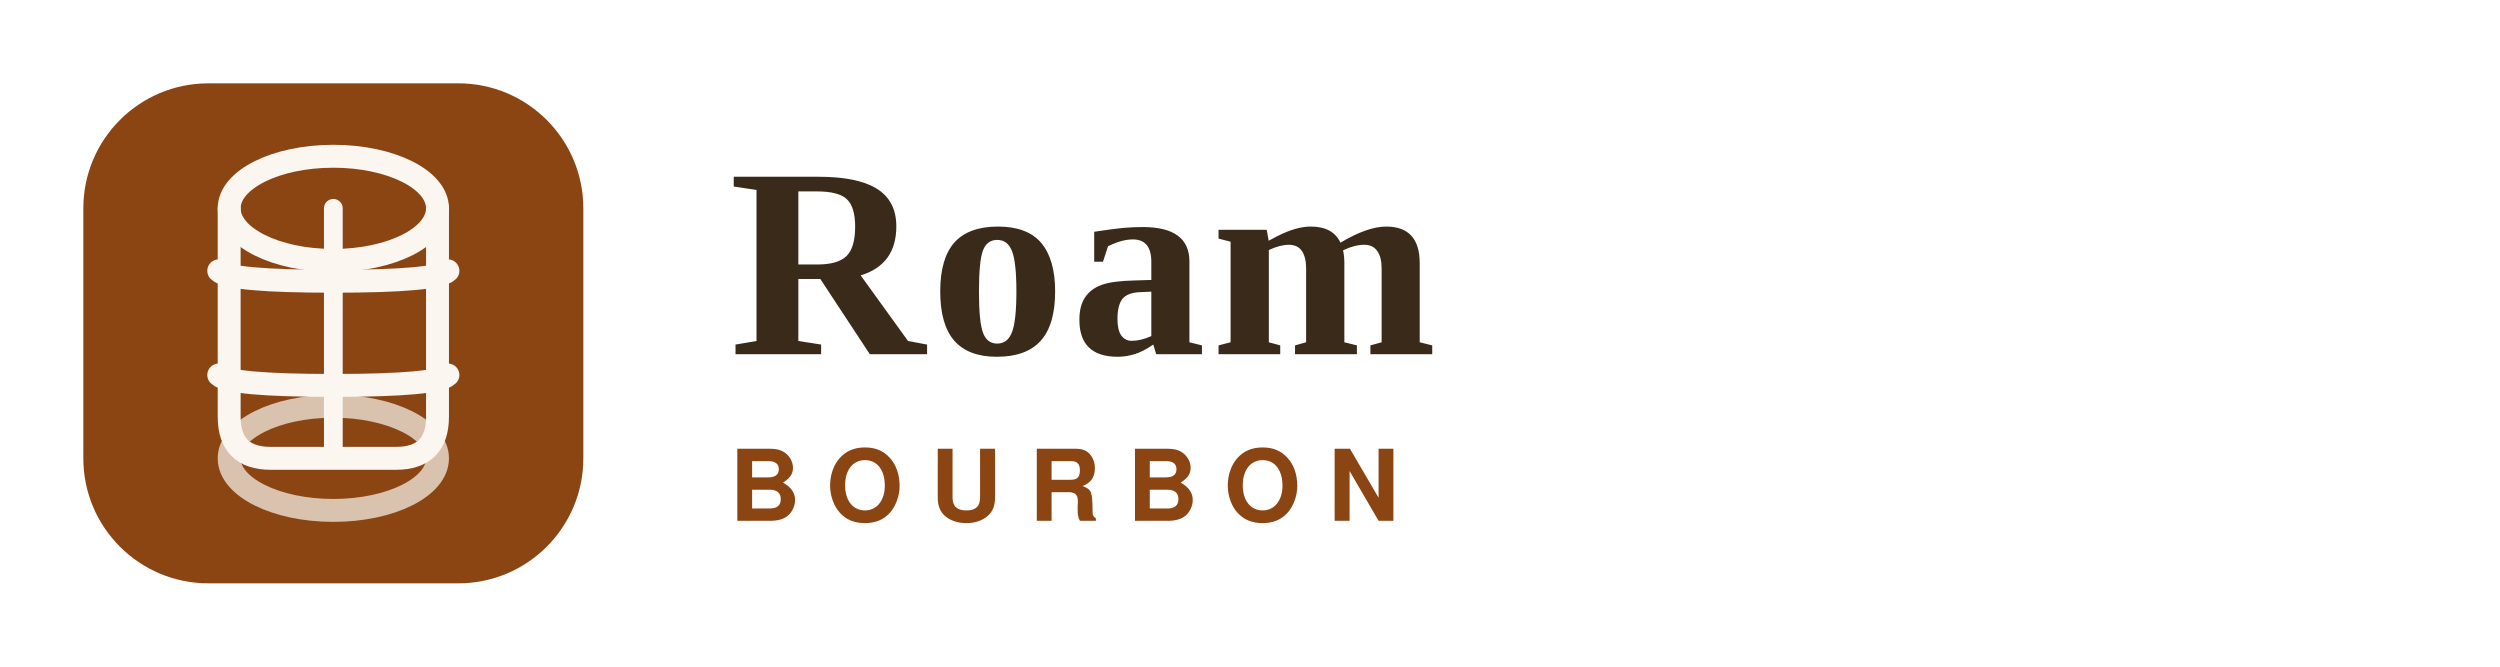
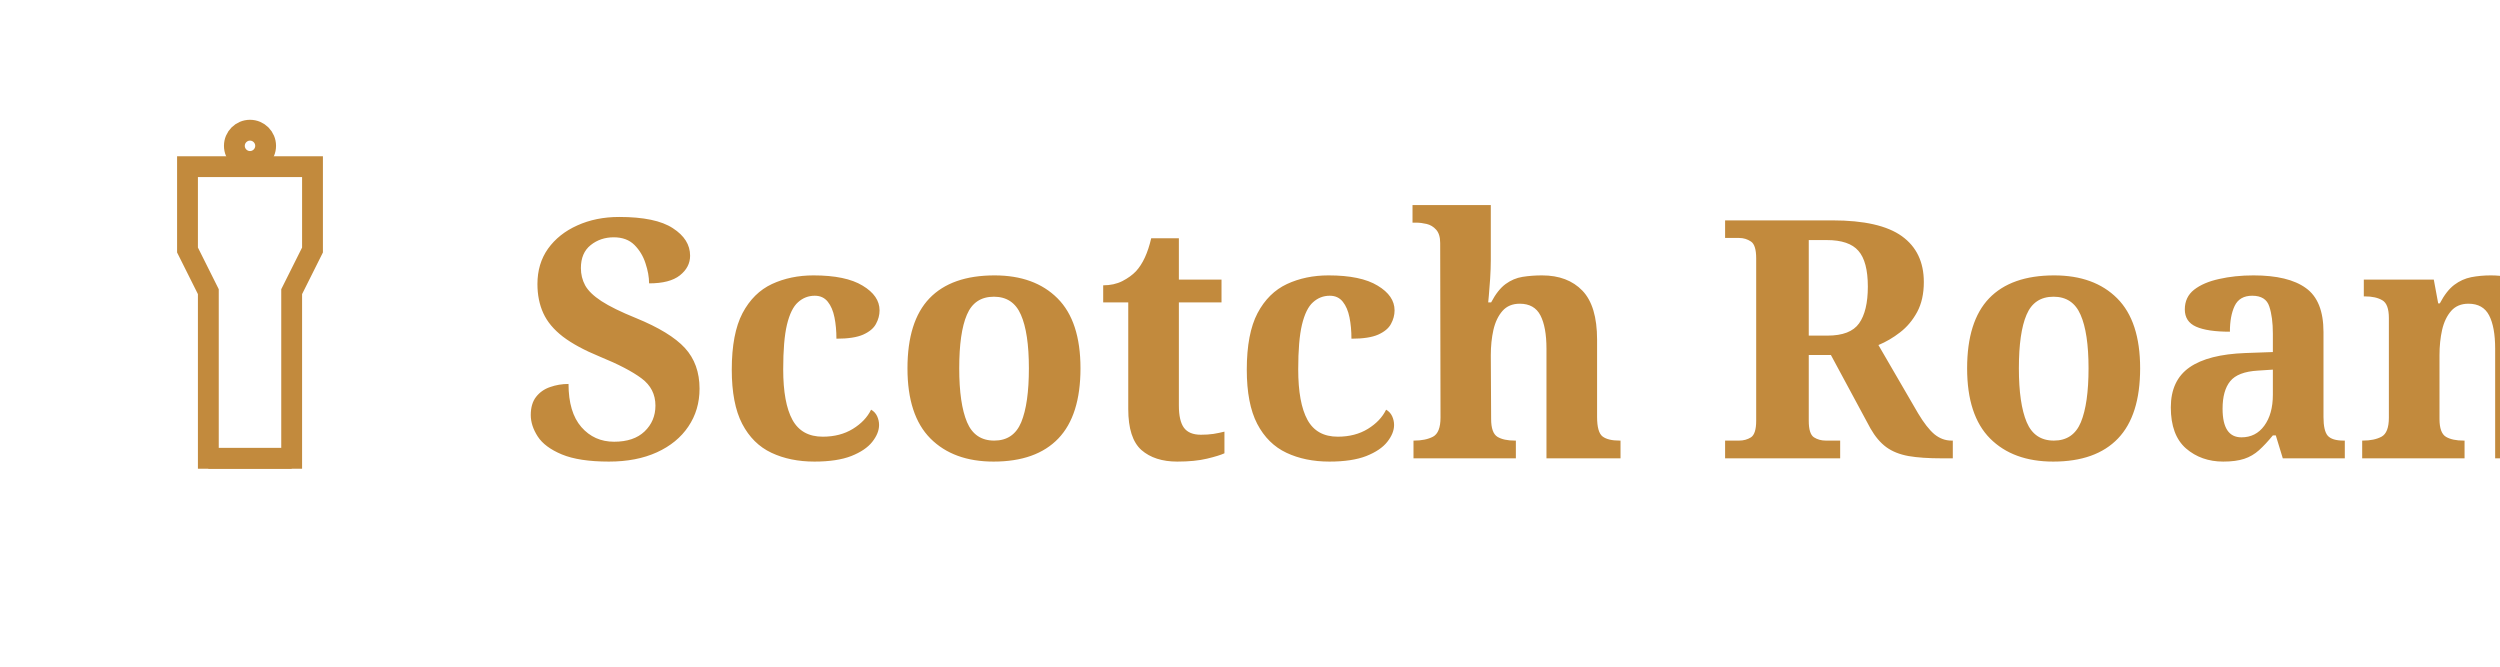
- <svg xmlns="http://www.w3.org/2000/svg" viewBox="0 0 240 64" role="img" aria-label="Bourbon Roam">
-   <rect x="8" y="8" width="48" height="48" rx="12" fill="#8B4513" />
-   <g fill="none" stroke="#FBF7F0" stroke-width="2.2" stroke-linecap="round" stroke-linejoin="round" transform="translate(8,8)">
-     <ellipse cx="24" cy="12" rx="10" ry="5" />
-     <path d="M 14 12 L 14 32 Q 14 36 18 36 L 30 36 Q 34 36 34 32 L 34 12" />
-     <ellipse cx="24" cy="36" rx="10" ry="5" opacity="0.7" />
-     <path d="M 13 18 Q 14 19 24 19 Q 34 19 35 18" />
-     <path d="M 13 28 Q 14 29 24 29 Q 34 29 35 28" />
-     <line x1="24" y1="12" x2="24" y2="36" stroke-width="1.8" />
+ <svg xmlns="http://www.w3.org/2000/svg" viewBox="0 0 240 64" role="img" aria-label="Scotch Roam">
+   <style>text{font-family:'Fraunces',Georgia,serif;fill:#C28A3D}</style>
+   <text x="50" y="44" font-size="32" font-weight="600">Scotch Roam</text>
+   <g stroke="#C28A3D" stroke-width="2" fill="none" transform="translate(8,12)">
+     <path d="M10 4h12v8l-2 4v16h-8V16l-2-4V4Z" />
+     <path d="M12 32h8" />
+     <circle cx="16" cy="2" r="1.5" />
  </g>
-   <text x="70" y="34" font-family="Georgia, 'Times New Roman', serif" font-size="26" font-weight="600" fill="#3A2A1A" letter-spacing="0.5">Roam</text>
-   <text x="70" y="50" font-family="-apple-system, Helvetica, Arial, sans-serif" font-size="9.5" font-weight="600" letter-spacing="2.6" fill="#8B4513">BOURBON</text>
</svg>
